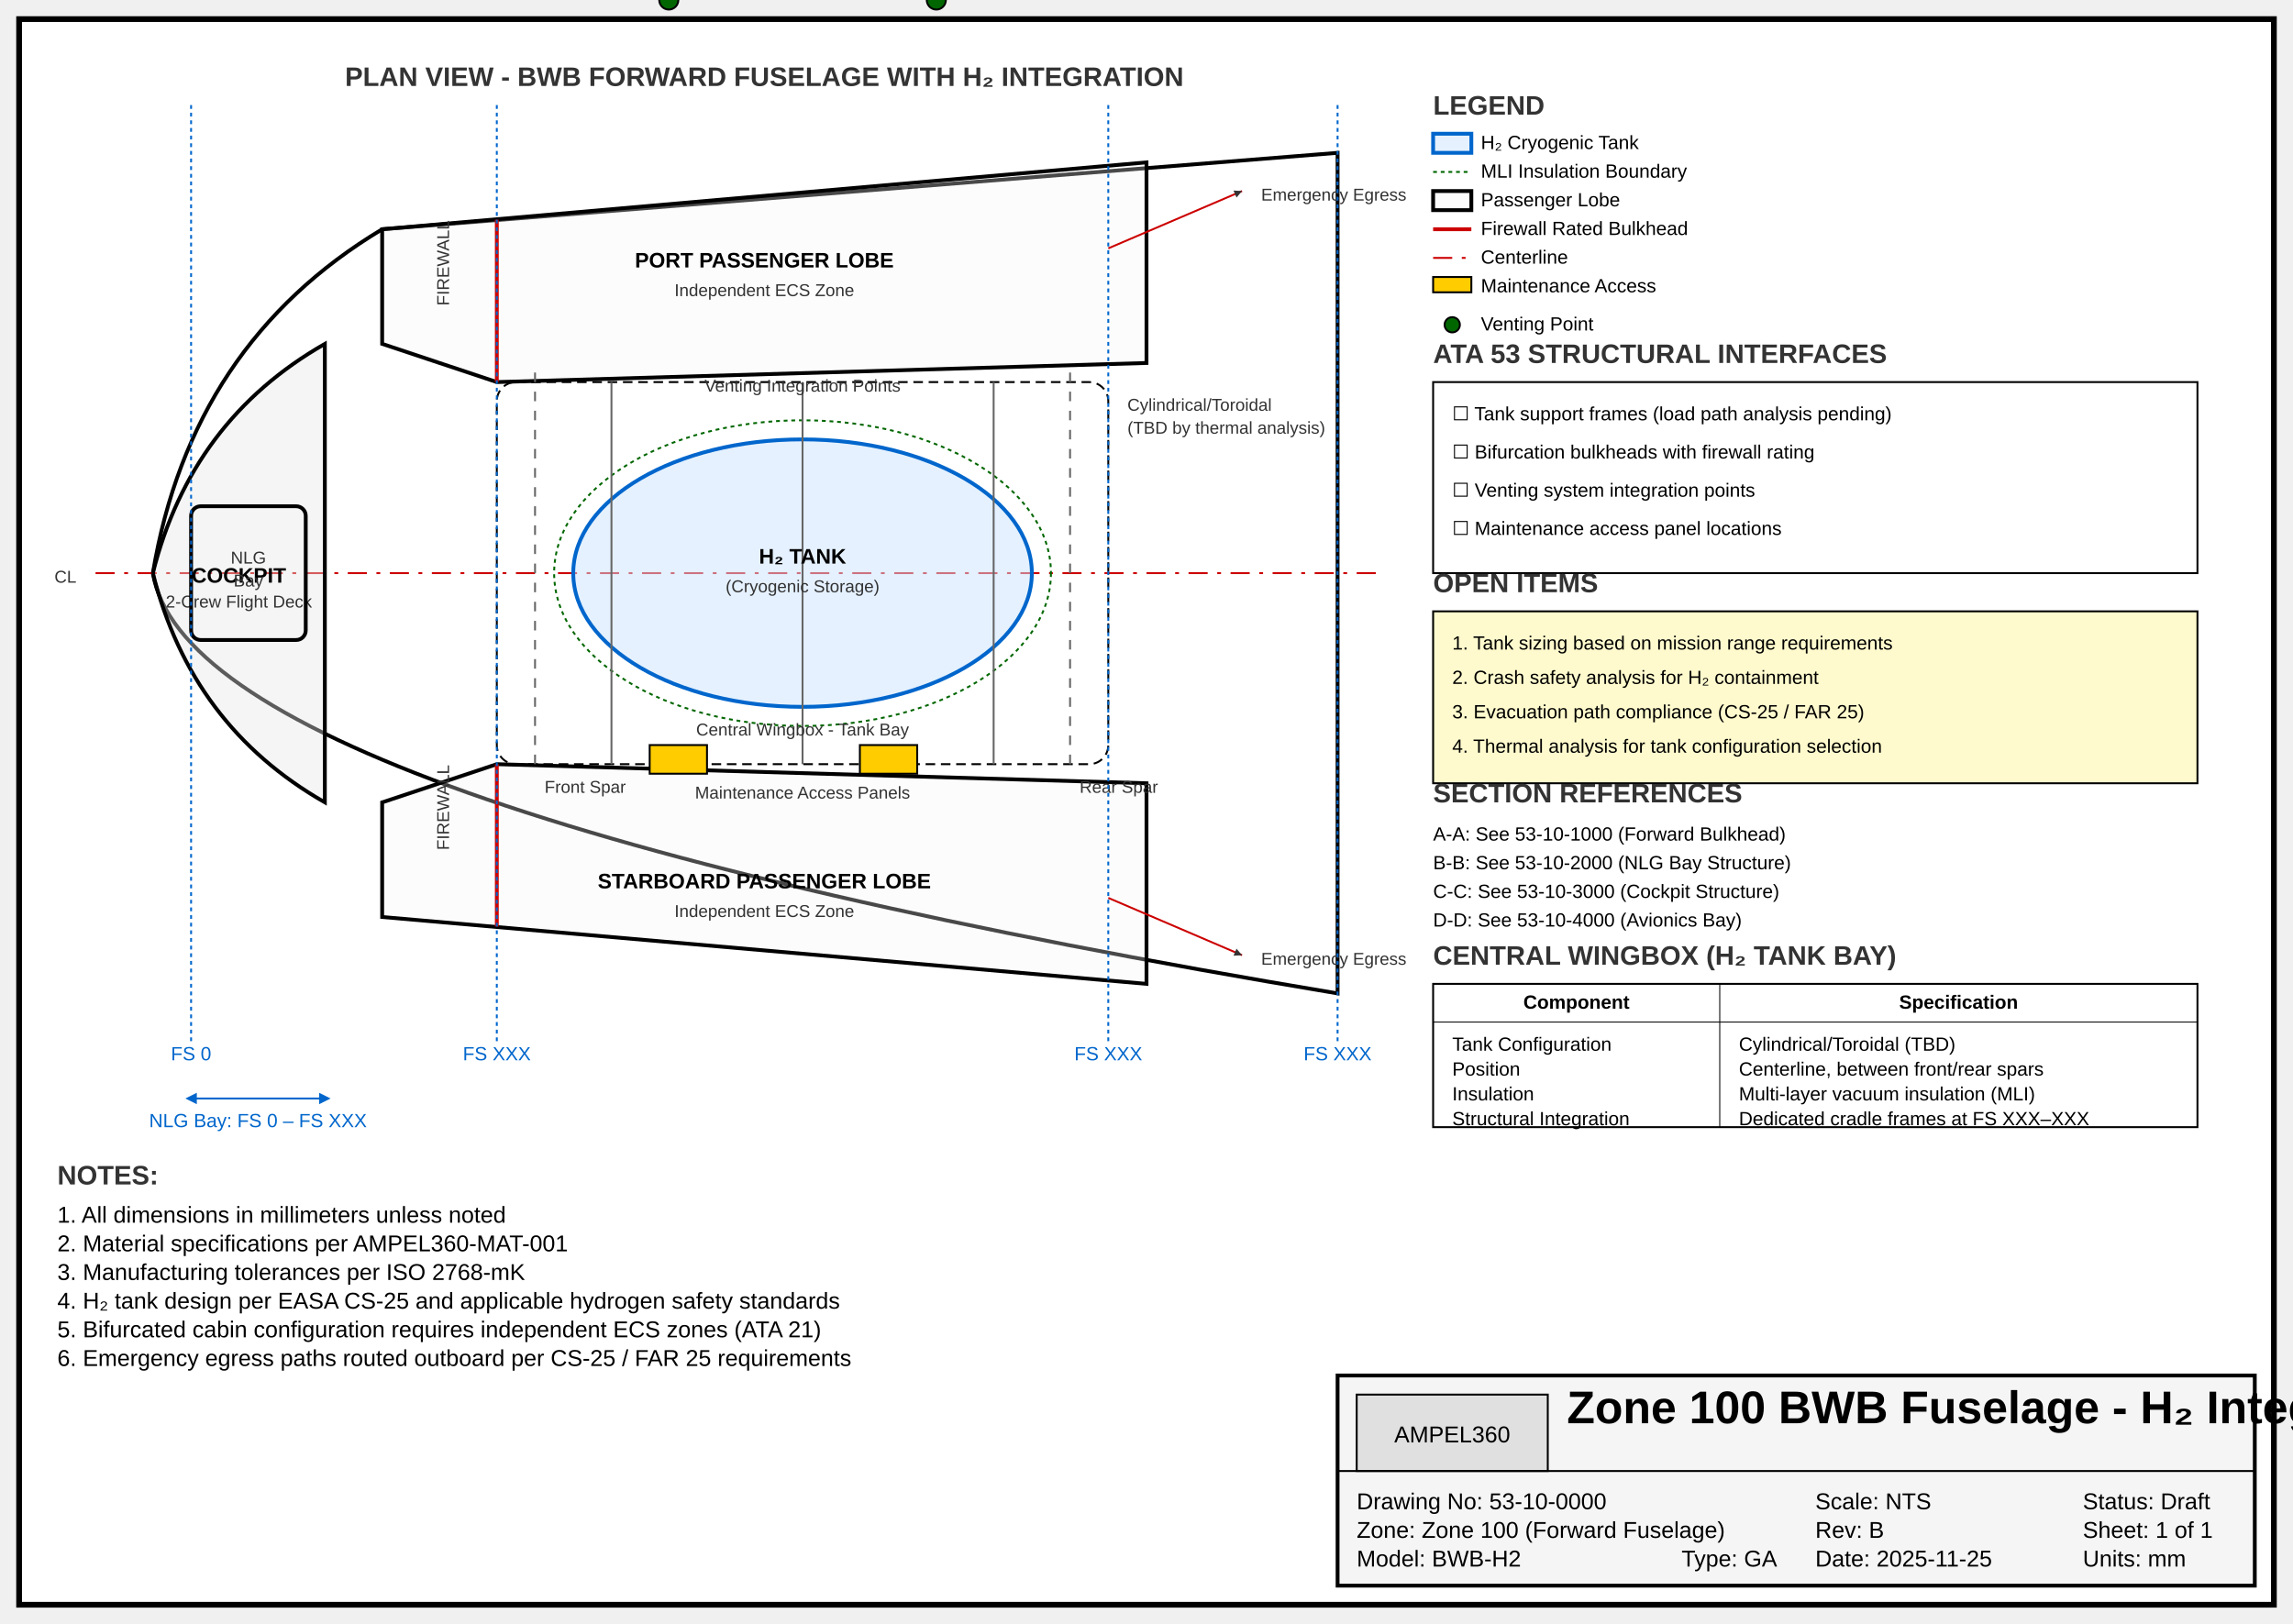
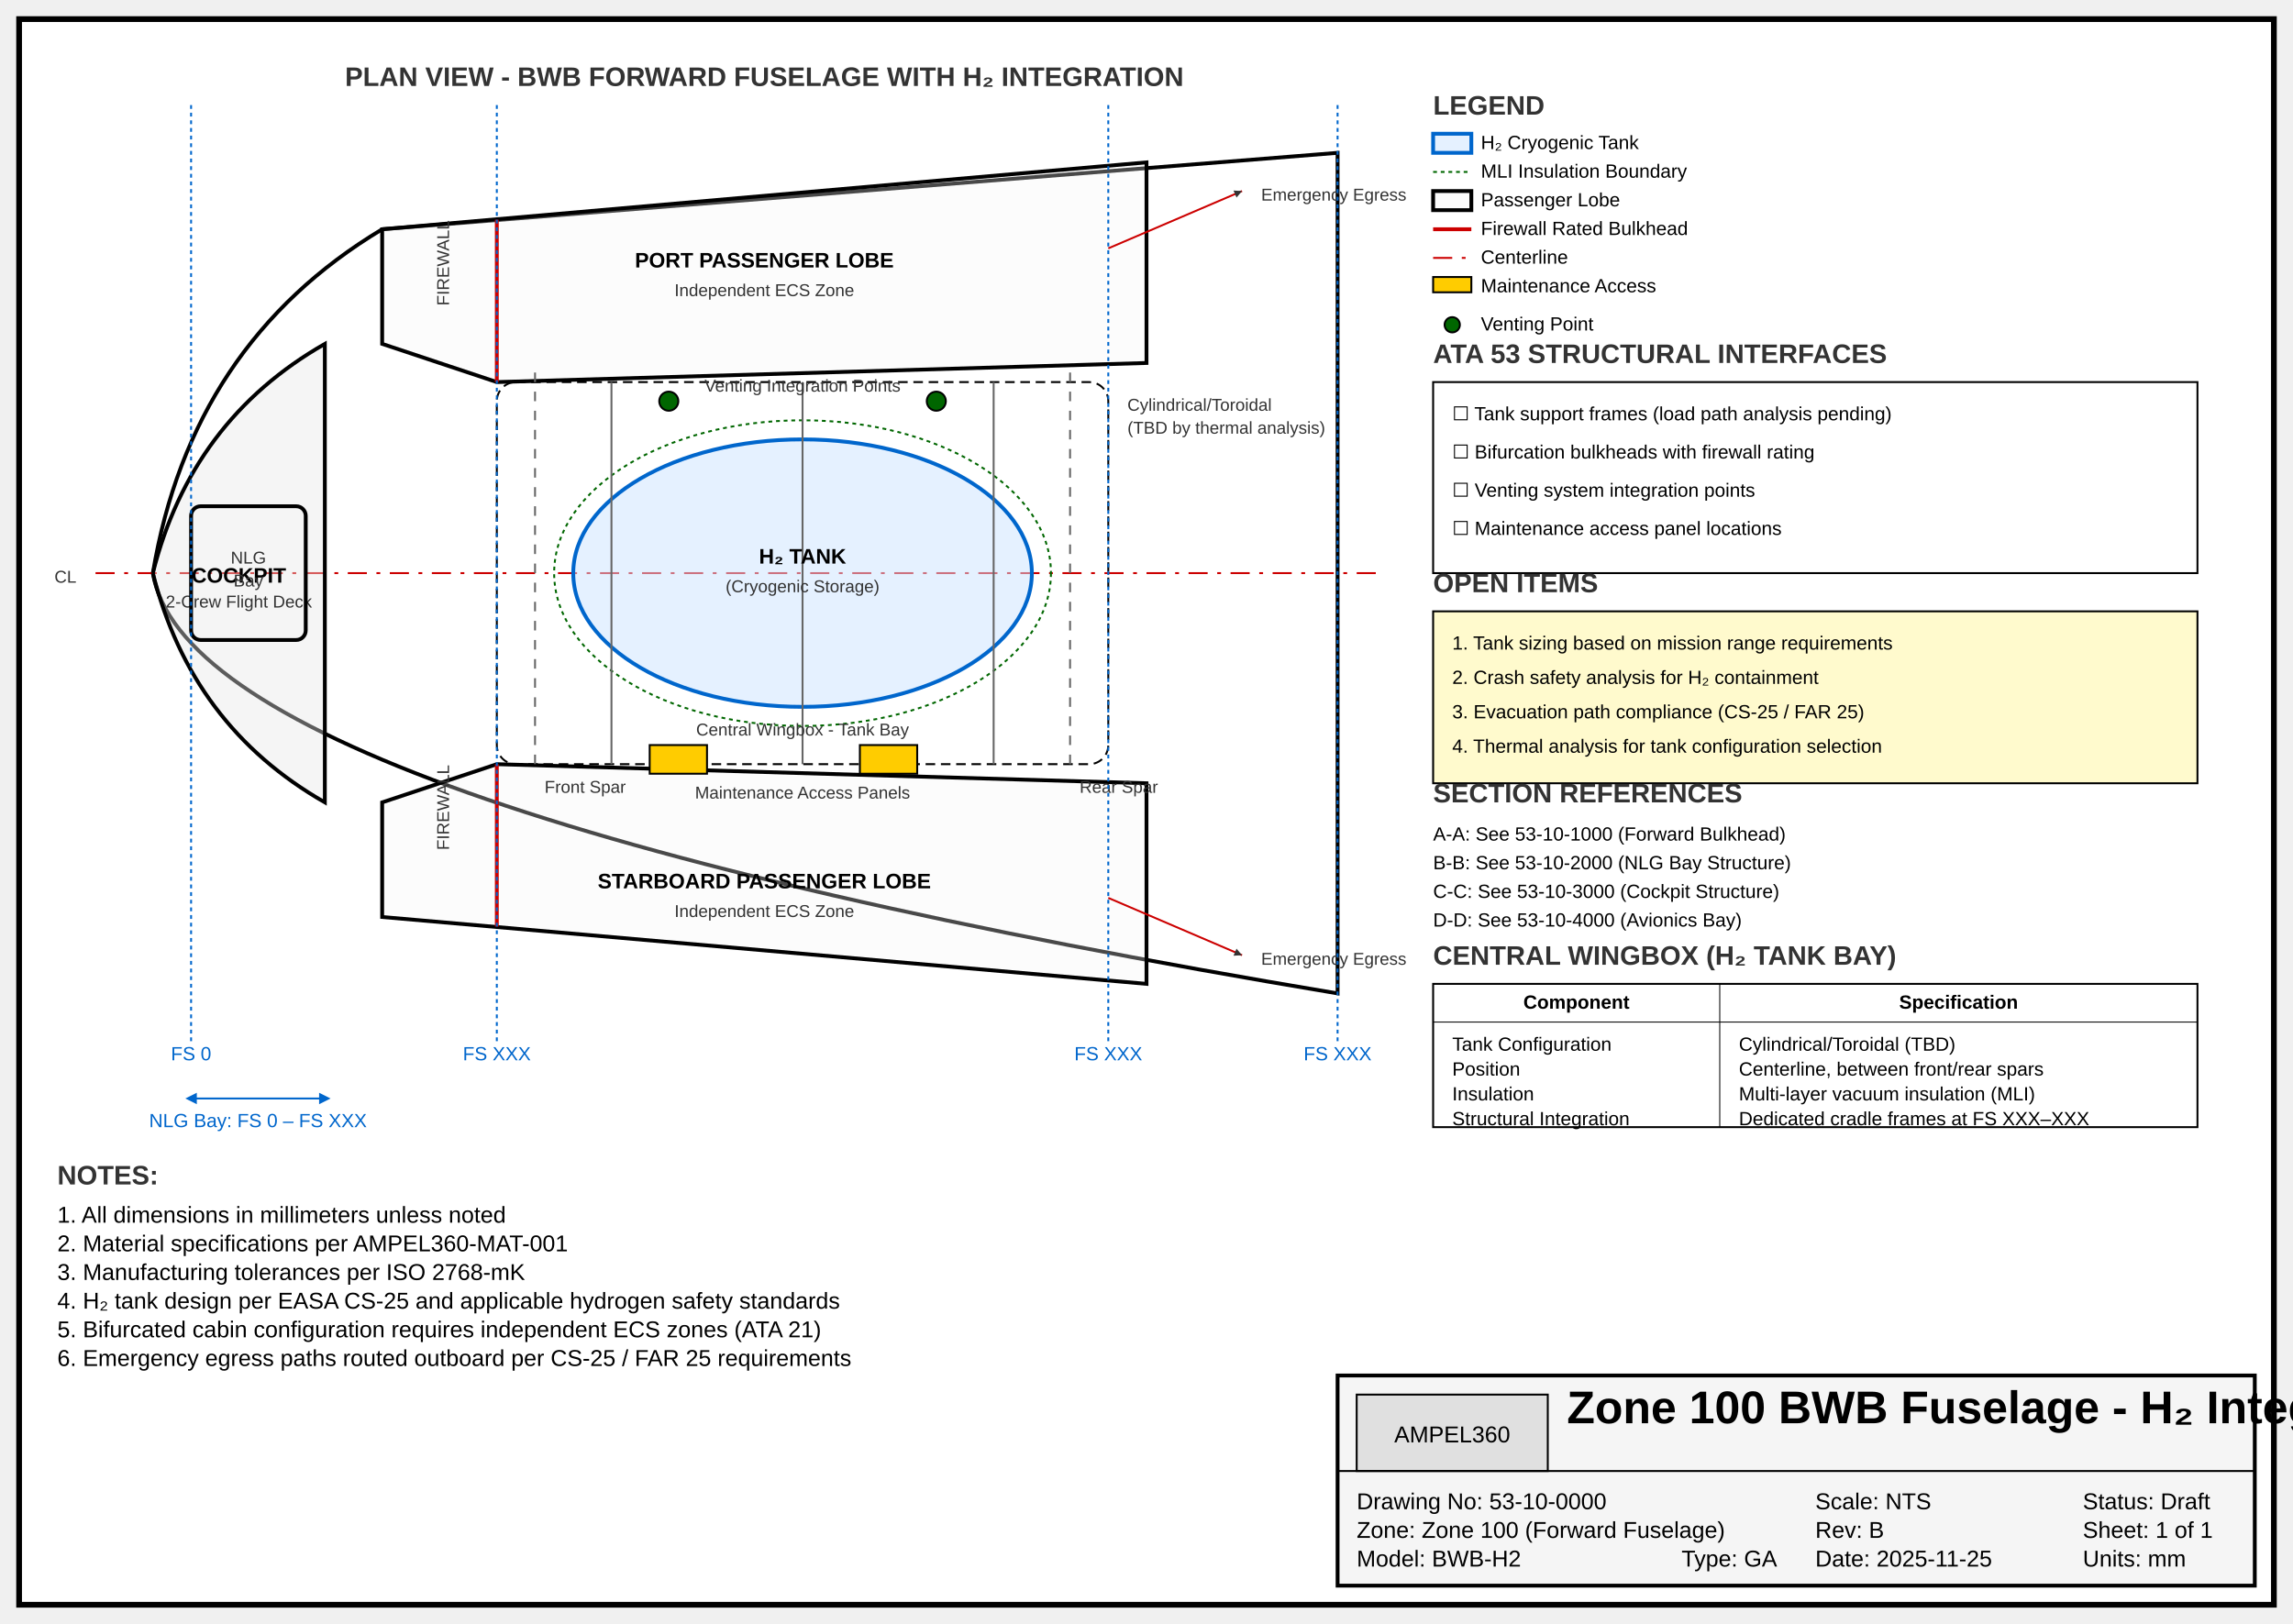
<svg xmlns="http://www.w3.org/2000/svg" viewBox="0 0 1200 850" width="1200" height="850">
  <defs>
    <style>
      .title-text { font-family: Arial, sans-serif; font-size: 24px; font-weight: bold; fill: #000; }
      .subtitle-text { font-family: Arial, sans-serif; font-size: 14px; fill: #333; }
      .label-text { font-family: Arial, sans-serif; font-size: 12px; fill: #000; }
      .label-small { font-family: Arial, sans-serif; font-size: 10px; fill: #000; }
      .dimension-text { font-family: Arial, sans-serif; font-size: 10px; fill: #0066cc; }
      .drawing-line { stroke: #000; stroke-width: 2; fill: none; }
      .drawing-line-thin { stroke: #000; stroke-width: 1; fill: none; }
      .dimension-line { stroke: #0066cc; stroke-width: 1; fill: none; }
      .dashed-line { stroke: #666; stroke-width: 1; stroke-dasharray: 5,5; fill: none; }
      .hidden-line { stroke: #999; stroke-width: 1; stroke-dasharray: 3,3; fill: none; }
      .center-line { stroke: #cc0000; stroke-width: 1; stroke-dasharray: 10,5,2,5; fill: none; }
      .h2-tank { stroke: #0066cc; stroke-width: 2; fill: #cce5ff; fill-opacity: 0.5; }
      .insulation { stroke: #006600; stroke-width: 1; stroke-dasharray: 2,2; fill: none; }
      .passenger-lobe { stroke: #000; stroke-width: 2; fill: #f5f5f5; fill-opacity: 0.3; }
      .cockpit { stroke: #000; stroke-width: 2; fill: #e6e6e6; fill-opacity: 0.4; }
      .firewall { stroke: #cc0000; stroke-width: 2; fill: none; }
      .frame-line { stroke: #666; stroke-width: 1; fill: none; }
      .annotation { font-family: Arial, sans-serif; font-size: 9px; fill: #333; }
      .section-label { font-family: Arial, sans-serif; font-size: 11px; font-weight: bold; fill: #000; }
    </style>
    <marker id="arrow" viewBox="0 0 10 10" refX="5" refY="5" markerWidth="6" markerHeight="6" orient="auto-start-reverse">
      <path d="M 0 0 L 10 5 L 0 10 z" fill="#0066cc" />
    </marker>
    <marker id="arrow-black" viewBox="0 0 10 10" refX="10" refY="5" markerWidth="4" markerHeight="4" orient="auto">
      <path d="M 0 0 L 10 5 L 0 10 z" fill="#333" />
    </marker>
  </defs>
  <rect x="10" y="10" width="1180" height="830" fill="#ffffff" stroke="#000" stroke-width="3" />
  <g id="title-block">
    <rect x="700" y="720" width="480" height="110" fill="#f5f5f5" stroke="#000" stroke-width="2" />
    <rect x="710" y="730" width="100" height="40" fill="#e0e0e0" stroke="#000" stroke-width="1" />
    <text x="760" y="755" class="label-text" text-anchor="middle">AMPEL360</text>
    <text x="820" y="745" class="title-text">Zone 100 BWB Fuselage - H₂ Integration</text>
    <line x1="700" y1="770" x2="1180" y2="770" stroke="#000" stroke-width="1" />
    <text x="710" y="790" class="label-text">Drawing No: 53-10-0000</text>
    <text x="710" y="805" class="label-text">Zone: Zone 100 (Forward Fuselage)</text>
    <text x="710" y="820" class="label-text">Model: BWB-H2</text>
    <text x="880" y="820" class="label-text">Type: GA</text>
    <text x="950" y="790" class="label-text">Scale: NTS</text>
    <text x="950" y="805" class="label-text">Rev: B</text>
    <text x="950" y="820" class="label-text">Date: 2025-11-25</text>
    <text x="1090" y="790" class="label-text">Status: Draft</text>
    <text x="1090" y="805" class="label-text">Sheet: 1 of 1</text>
    <text x="1090" y="820" class="label-text">Units: mm</text>
  </g>
  <g id="plan-view">
    <text x="400" y="45" class="subtitle-text" font-weight="bold" text-anchor="middle">PLAN VIEW - BWB FORWARD FUSELAGE WITH H₂ INTEGRATION</text>
    <path d="M 80 300               Q 100 180, 200 120               L 700 80               L 700 520               Q 100 420, 80 300" class="drawing-line" fill="#fafafa" />
    <line x1="50" y1="300" x2="720" y2="300" class="center-line" />
    <text x="40" y="305" class="annotation" text-anchor="end">CL</text>
    <g id="cockpit-area">
      <path d="M 80 300 Q 100 220, 170 180 L 170 420 Q 100 380, 80 300" class="cockpit" />
      <text x="125" y="305" class="section-label" text-anchor="middle">COCKPIT</text>
      <text x="125" y="318" class="annotation" text-anchor="middle">2-Crew Flight Deck</text>
    </g>
    <g id="nose-gear-bay">
      <rect x="100" y="265" width="60" height="70" rx="5" class="drawing-line" fill="#ddd" />
      <text x="130" y="295" class="annotation" text-anchor="middle">NLG</text>
      <text x="130" y="307" class="annotation" text-anchor="middle">Bay</text>
    </g>
    <g id="h2-tank-bay">
      <rect x="260" y="200" width="320" height="200" rx="10" class="drawing-line-thin" fill="#f0f8ff" stroke-dasharray="5,3" />
      <ellipse cx="420" cy="300" rx="120" ry="70" class="h2-tank" />
      <ellipse cx="420" cy="300" rx="130" ry="80" class="insulation" />
      <line x1="320" y1="200" x2="320" y2="400" class="frame-line" />
      <line x1="420" y1="200" x2="420" y2="400" class="frame-line" />
      <line x1="520" y1="200" x2="520" y2="400" class="frame-line" />
      <text x="420" y="295" class="section-label" text-anchor="middle">H₂ TANK</text>
      <text x="420" y="310" class="annotation" text-anchor="middle">(Cryogenic Storage)</text>
      <text x="420" y="385" class="annotation" text-anchor="middle">Central Wingbox - Tank Bay</text>
      <text x="590" y="215" class="annotation">Cylindrical/Toroidal</text>
      <text x="590" y="227" class="annotation">(TBD by thermal analysis)</text>
    </g>
    <g id="port-lobe">
      <path d="M 200 120                 L 600 85                 L 600 190                 L 260 200                 L 200 180                 Z" class="passenger-lobe" />
      <text x="400" y="140" class="section-label" text-anchor="middle">PORT PASSENGER LOBE</text>
      <text x="400" y="155" class="annotation" text-anchor="middle">Independent ECS Zone</text>
      <line x1="580" y1="130" x2="650" y2="100" stroke="#cc0000" stroke-width="1" marker-end="url(#arrow-black)" />
      <text x="660" y="105" class="annotation" fill="#cc0000">Emergency Egress</text>
    </g>
    <g id="starboard-lobe">
      <path d="M 200 480                 L 600 515                 L 600 410                 L 260 400                 L 200 420                 Z" class="passenger-lobe" />
      <text x="400" y="465" class="section-label" text-anchor="middle">STARBOARD PASSENGER LOBE</text>
      <text x="400" y="480" class="annotation" text-anchor="middle">Independent ECS Zone</text>
      <line x1="580" y1="470" x2="650" y2="500" stroke="#cc0000" stroke-width="1" marker-end="url(#arrow-black)" />
      <text x="660" y="505" class="annotation" fill="#cc0000">Emergency Egress</text>
    </g>
    <g id="bifurcation-bulkheads">
      <line x1="260" y1="200" x2="260" y2="115" class="firewall" />
      <line x1="260" y1="400" x2="260" y2="485" class="firewall" />
      <text x="235" y="160" class="annotation" fill="#cc0000" transform="rotate(-90 235 160)">FIREWALL</text>
      <text x="235" y="445" class="annotation" fill="#cc0000" transform="rotate(-90 235 445)">FIREWALL</text>
    </g>
    <g id="spar-references">
      <line x1="280" y1="195" x2="280" y2="405" class="dashed-line" />
      <text x="285" y="415" class="annotation">Front Spar</text>
      <line x1="560" y1="195" x2="560" y2="405" class="dashed-line" />
      <text x="565" y="415" class="annotation">Rear Spar</text>
    </g>
    <g id="venting-points">
-       <circle cx="350" y="210" r="5" fill="#006600" stroke="#000" stroke-width="1" />
-       <circle cx="490" y="210" r="5" fill="#006600" stroke="#000" stroke-width="1" />
+       <circle cx="350" cy="210" r="5" fill="#006600" stroke="#000" stroke-width="1" />
+       <circle cx="490" cy="210" r="5" fill="#006600" stroke="#000" stroke-width="1" />
      <text x="420" y="205" class="annotation" text-anchor="middle" fill="#006600">Venting Integration Points</text>
    </g>
    <g id="maintenance-access">
      <rect x="340" y="390" width="30" height="15" fill="#ffcc00" stroke="#000" stroke-width="1" />
      <rect x="450" y="390" width="30" height="15" fill="#ffcc00" stroke="#000" stroke-width="1" />
      <text x="420" y="418" class="annotation" text-anchor="middle">Maintenance Access Panels</text>
    </g>
    <g id="frame-stations">
      <line x1="100" y1="55" x2="100" y2="545" class="dimension-line" stroke-dasharray="2,2" />
      <text x="100" y="555" class="dimension-text" text-anchor="middle">FS 0</text>
      <line x1="260" y1="55" x2="260" y2="545" class="dimension-line" stroke-dasharray="2,2" />
      <text x="260" y="555" class="dimension-text" text-anchor="middle">FS XXX</text>
      <line x1="580" y1="55" x2="580" y2="545" class="dimension-line" stroke-dasharray="2,2" />
      <text x="580" y="555" class="dimension-text" text-anchor="middle">FS XXX</text>
      <line x1="700" y1="55" x2="700" y2="545" class="dimension-line" stroke-dasharray="2,2" />
      <text x="700" y="555" class="dimension-text" text-anchor="middle">FS XXX</text>
    </g>
    <line x1="100" y1="575" x2="170" y2="575" class="dimension-line" marker-start="url(#arrow)" marker-end="url(#arrow)" />
    <text x="135" y="590" class="dimension-text" text-anchor="middle">NLG Bay: FS 0 – FS XXX</text>
  </g>
  <g id="legend" transform="translate(750, 60)">
    <text x="0" y="0" class="subtitle-text" font-weight="bold">LEGEND</text>
    <rect x="0" y="10" width="20" height="10" class="h2-tank" />
    <text x="25" y="18" class="label-small">H₂ Cryogenic Tank</text>
    <line x1="0" y1="30" x2="20" y2="30" class="insulation" />
    <text x="25" y="33" class="label-small">MLI Insulation Boundary</text>
    <rect x="0" y="40" width="20" height="10" class="passenger-lobe" />
    <text x="25" y="48" class="label-small">Passenger Lobe</text>
    <line x1="0" y1="60" x2="20" y2="60" class="firewall" />
    <text x="25" y="63" class="label-small">Firewall Rated Bulkhead</text>
    <line x1="0" y1="75" x2="20" y2="75" class="center-line" />
    <text x="25" y="78" class="label-small">Centerline</text>
    <rect x="0" y="85" width="20" height="8" fill="#ffcc00" stroke="#000" stroke-width="1" />
    <text x="25" y="93" class="label-small">Maintenance Access</text>
    <circle cx="10" cy="110" r="4" fill="#006600" stroke="#000" stroke-width="1" />
    <text x="25" y="113" class="label-small">Venting Point</text>
  </g>
  <g id="structural-interfaces" transform="translate(750, 190)">
    <text x="0" y="0" class="subtitle-text" font-weight="bold">ATA 53 STRUCTURAL INTERFACES</text>
    <rect x="0" y="10" width="400" height="100" fill="#fff" stroke="#000" stroke-width="1" />
    <text x="10" y="30" class="label-small">☐ Tank support frames (load path analysis pending)</text>
    <text x="10" y="50" class="label-small">☐ Bifurcation bulkheads with firewall rating</text>
    <text x="10" y="70" class="label-small">☐ Venting system integration points</text>
    <text x="10" y="90" class="label-small">☐ Maintenance access panel locations</text>
  </g>
  <g id="open-items" transform="translate(750, 310)">
    <text x="0" y="0" class="subtitle-text" font-weight="bold">OPEN ITEMS</text>
    <rect x="0" y="10" width="400" height="90" fill="#fffacd" stroke="#000" stroke-width="1" />
    <text x="10" y="30" class="label-small">1. Tank sizing based on mission range requirements</text>
    <text x="10" y="48" class="label-small">2. Crash safety analysis for H₂ containment</text>
    <text x="10" y="66" class="label-small">3. Evacuation path compliance (CS-25 / FAR 25)</text>
    <text x="10" y="84" class="label-small">4. Thermal analysis for tank configuration selection</text>
  </g>
  <g id="section-cuts">
    <text x="750" y="420" class="subtitle-text" font-weight="bold">SECTION REFERENCES</text>
    <text x="750" y="440" class="label-small">A-A: See 53-10-1000 (Forward Bulkhead)</text>
    <text x="750" y="455" class="label-small">B-B: See 53-10-2000 (NLG Bay Structure)</text>
    <text x="750" y="470" class="label-small">C-C: See 53-10-3000 (Cockpit Structure)</text>
    <text x="750" y="485" class="label-small">D-D: See 53-10-4000 (Avionics Bay)</text>
  </g>
  <g id="tank-specs" transform="translate(750, 505)">
    <text x="0" y="0" class="subtitle-text" font-weight="bold">CENTRAL WINGBOX (H₂ TANK BAY)</text>
    <rect x="0" y="10" width="400" height="75" fill="#fff" stroke="#000" stroke-width="1" />
    <line x1="0" y1="30" x2="400" y2="30" stroke="#000" stroke-width="0.5" />
    <line x1="150" y1="10" x2="150" y2="85" stroke="#000" stroke-width="0.5" />
    <text x="75" y="23" class="label-small" text-anchor="middle" font-weight="bold">Component</text>
    <text x="275" y="23" class="label-small" text-anchor="middle" font-weight="bold">Specification</text>
    <text x="10" y="45" class="label-small">Tank Configuration</text>
    <text x="160" y="45" class="label-small">Cylindrical/Toroidal (TBD)</text>
    <text x="10" y="58" class="label-small">Position</text>
    <text x="160" y="58" class="label-small">Centerline, between front/rear spars</text>
    <text x="10" y="71" class="label-small">Insulation</text>
    <text x="160" y="71" class="label-small">Multi-layer vacuum insulation (MLI)</text>
    <text x="10" y="84" class="label-small">Structural Integration</text>
    <text x="160" y="84" class="label-small">Dedicated cradle frames at FS XXX–XXX</text>
  </g>
  <g id="notes">
    <text x="30" y="620" class="subtitle-text" font-weight="bold">NOTES:</text>
    <text x="30" y="640" class="label-text">1. All dimensions in millimeters unless noted</text>
    <text x="30" y="655" class="label-text">2. Material specifications per AMPEL360-MAT-001</text>
    <text x="30" y="670" class="label-text">3. Manufacturing tolerances per ISO 2768-mK</text>
    <text x="30" y="685" class="label-text">4. H₂ tank design per EASA CS-25 and applicable hydrogen safety standards</text>
    <text x="30" y="700" class="label-text">5. Bifurcated cabin configuration requires independent ECS zones (ATA 21)</text>
    <text x="30" y="715" class="label-text">6. Emergency egress paths routed outboard per CS-25 / FAR 25 requirements</text>
  </g>
</svg>
